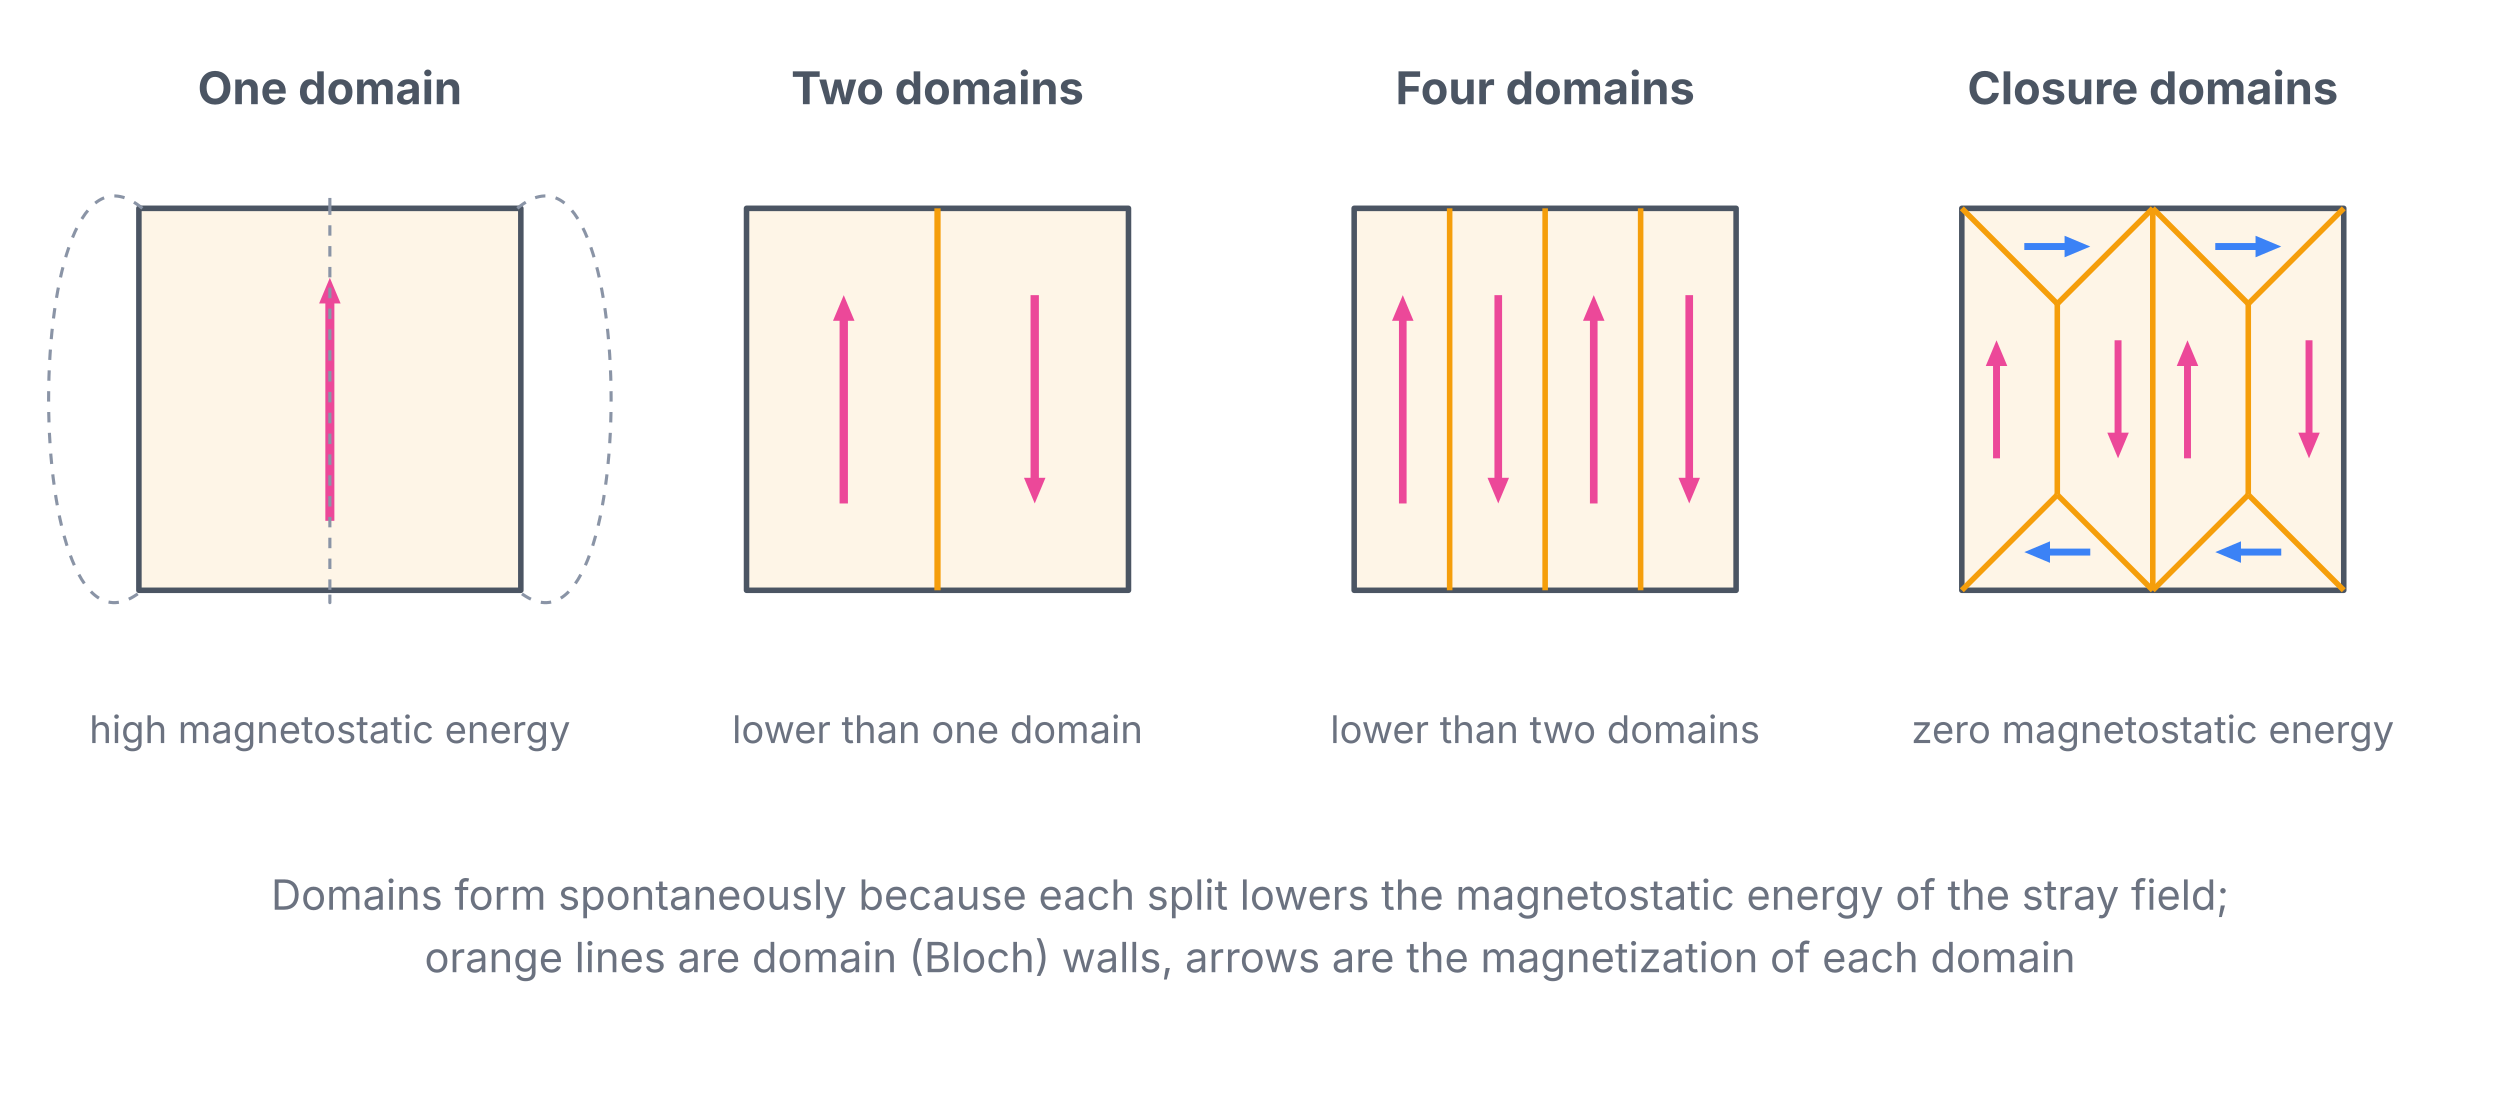
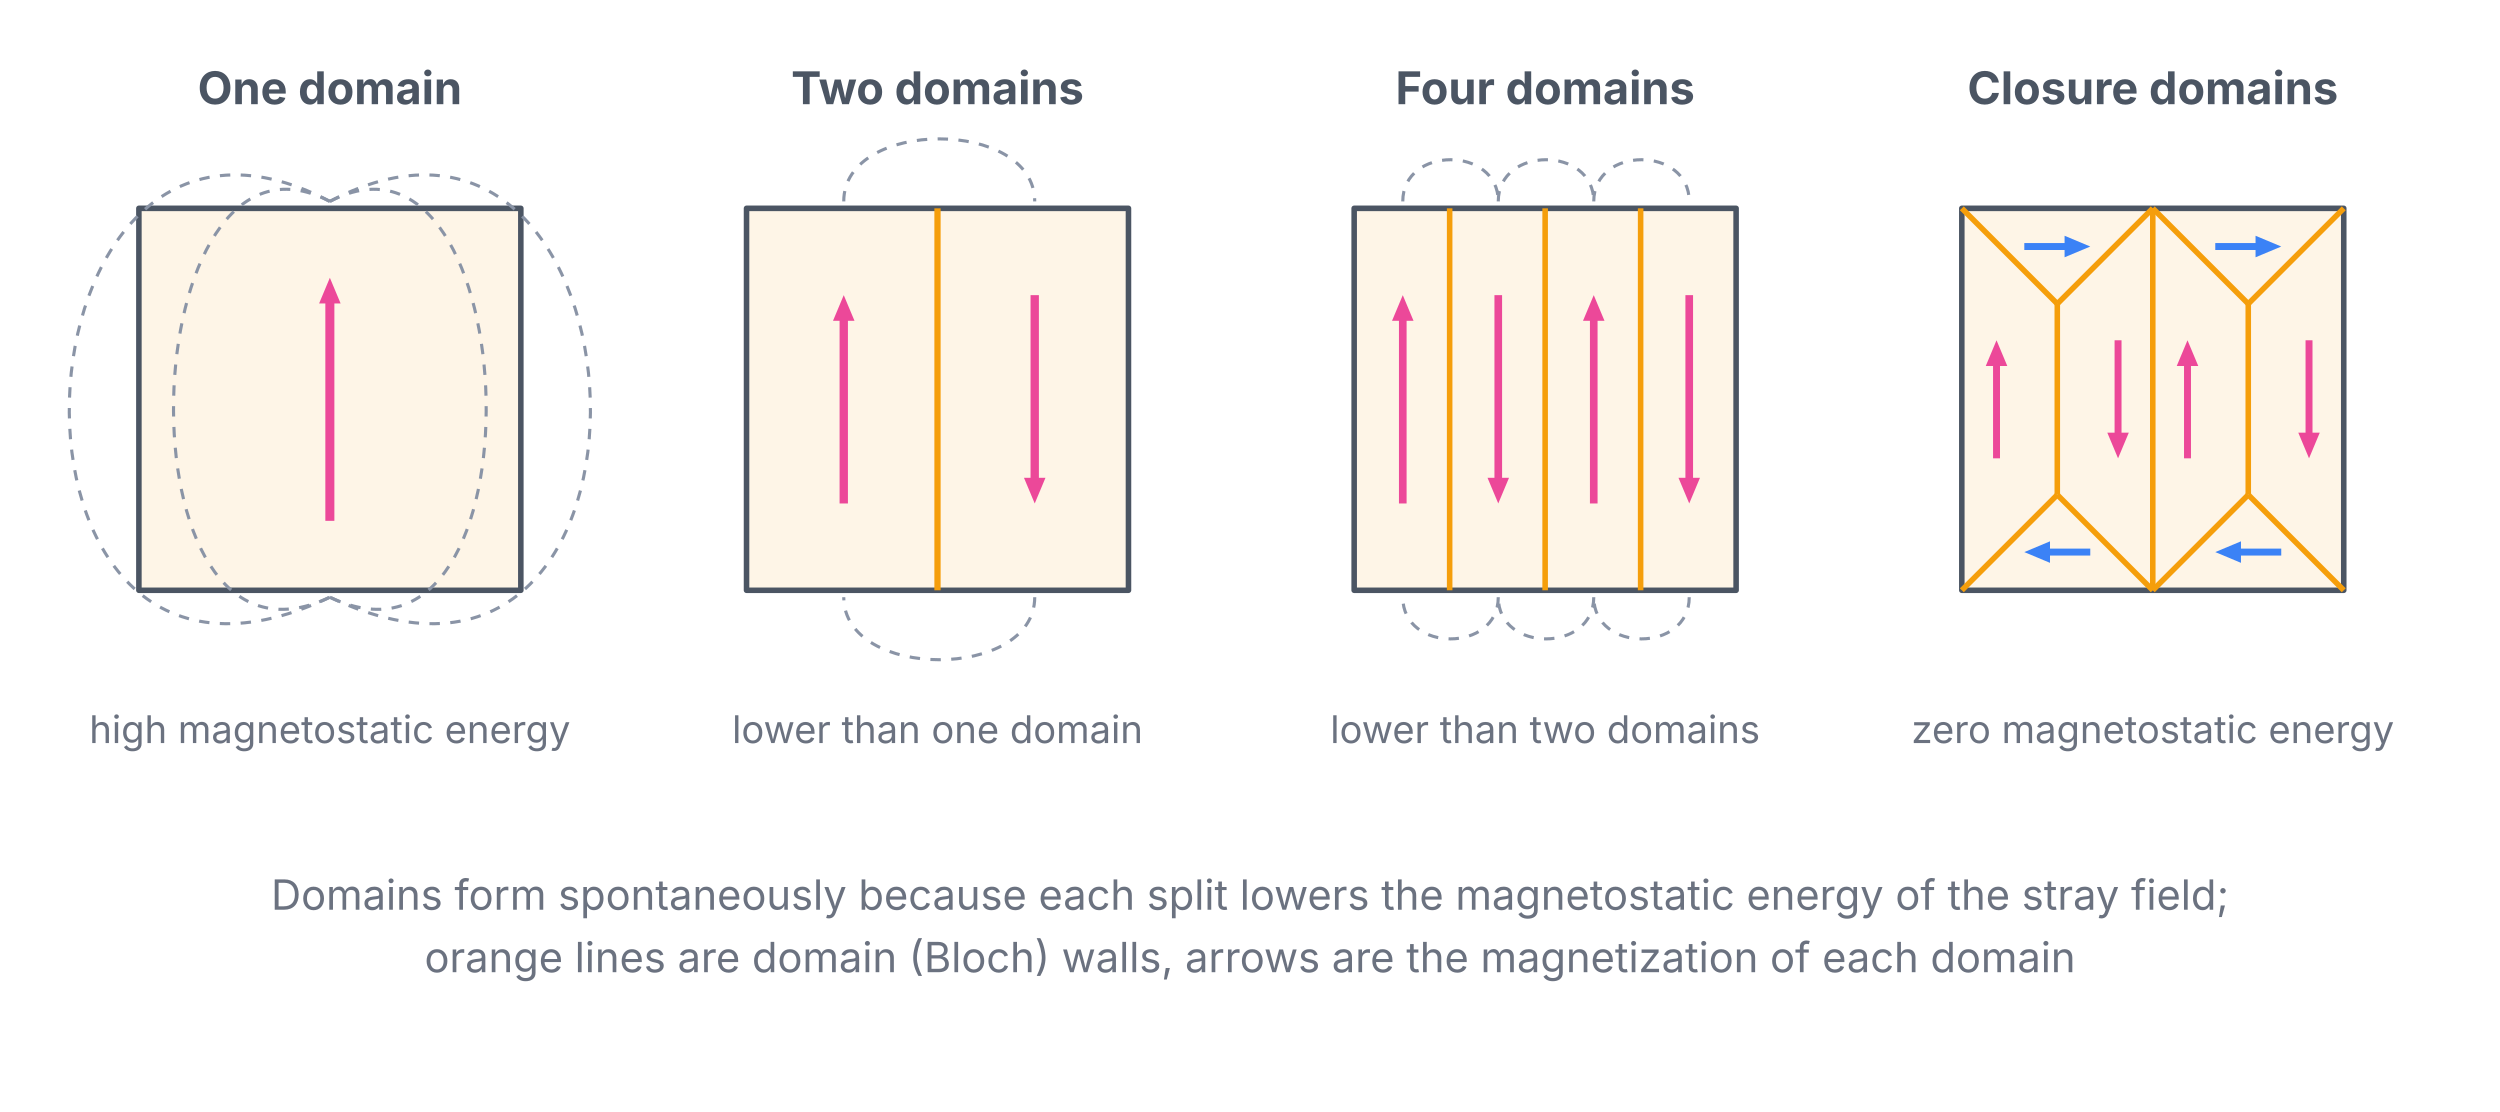
<svg xmlns="http://www.w3.org/2000/svg" viewBox="0 0 720 320" width="100%" class="fig-kit" style="max-width:720px;margin:0 auto;display:block" role="img" aria-label="Origin of magnetic domains">
  <g font-family="Inter, Arial, sans-serif" font-size="13" fill="#8a94a6">
    <text x="95.0" y="30.0" fill="#4b5563" font-size="13" font-weight="700" text-anchor="middle">One domain</text>
    <rect x="40.0" y="60.0" width="110.0" height="110.0" fill="#f59e0b" fill-opacity="0.1" stroke="#4b5563" stroke-width="1.6" stroke-linejoin="round" />
    <line x1="95.0" y1="150.0" x2="95.0" y2="84.8" stroke="#ec4899" stroke-width="2.6" />
    <path d="M95.0,80.0 L98.1,87.4 L91.9,87.4 Z" fill="#ec4899" />
-     <path d="M41,60 C5,30 5,200 41,170" fill="none" stroke="#8a94a6" stroke-width="0.9" stroke-dasharray="3,3" stroke-linejoin="round" />
-     <path d="M95,60 C95,30 95,200 95,170" fill="none" stroke="#8a94a6" stroke-width="0.9" stroke-dasharray="3,3" stroke-linejoin="round" />
-     <path d="M149,60 C185,30 185,200 149,170" fill="none" stroke="#8a94a6" stroke-width="0.9" stroke-dasharray="3,3" stroke-linejoin="round" />
+     <path d="M95,58 C0.0,8.0 -10.0,222.0 95,172" fill="none" stroke="#8a94a6" stroke-width="0.9" stroke-dasharray="3,3" stroke-linejoin="round" />
+     <path d="M95,58 C38.0,28.0 32.0,202.0 95,172" fill="none" stroke="#8a94a6" stroke-width="0.9" stroke-dasharray="3,3" stroke-linejoin="round" />
+     <path d="M95,58 C190.0,8.0 200.0,222.0 95,172" fill="none" stroke="#8a94a6" stroke-width="0.9" stroke-dasharray="3,3" stroke-linejoin="round" />
+     <path d="M95,58 C152.0,28.0 158.0,202.0 95,172" fill="none" stroke="#8a94a6" stroke-width="0.9" stroke-dasharray="3,3" stroke-linejoin="round" />
    <text x="95.0" y="214.0" fill="#6b7280" font-size="11" font-weight="400" text-anchor="middle">high magnetostatic energy</text>
    <text x="270.0" y="30.0" fill="#4b5563" font-size="13" font-weight="700" text-anchor="middle">Two domains</text>
    <rect x="215.0" y="60.0" width="110.0" height="110.0" fill="#f59e0b" fill-opacity="0.1" stroke="#4b5563" stroke-width="1.6" stroke-linejoin="round" />
    <line x1="270.0" y1="60.0" x2="270.0" y2="170.0" stroke="#f59e0b" stroke-width="1.8" />
    <line x1="243.0" y1="145.0" x2="243.0" y2="89.8" stroke="#ec4899" stroke-width="2.4" />
    <path d="M243.0,85.0 L246.1,92.4 L239.9,92.4 Z" fill="#ec4899" />
    <line x1="298.0" y1="85.0" x2="298.0" y2="140.2" stroke="#ec4899" stroke-width="2.4" />
    <path d="M298.0,145.0 L294.9,137.6 L301.1,137.6 Z" fill="#ec4899" />
+     <path d="M243,58 C243,34 298,34 298,58" fill="none" stroke="#8a94a6" stroke-width="0.9" stroke-dasharray="3,3" stroke-linejoin="round" />
+     <path d="M298,172 C298,196 243,196 243,172" fill="none" stroke="#8a94a6" stroke-width="0.9" stroke-dasharray="3,3" stroke-linejoin="round" />
    <text x="270.0" y="214.0" fill="#6b7280" font-size="11" font-weight="400" text-anchor="middle">lower than one domain</text>
    <text x="445.0" y="30.0" fill="#4b5563" font-size="13" font-weight="700" text-anchor="middle">Four domains</text>
    <rect x="390.0" y="60.0" width="110.0" height="110.0" fill="#f59e0b" fill-opacity="0.1" stroke="#4b5563" stroke-width="1.6" stroke-linejoin="round" />
    <line x1="417.5" y1="60.0" x2="417.5" y2="170.0" stroke="#f59e0b" stroke-width="1.6" />
    <line x1="445.0" y1="60.0" x2="445.0" y2="170.0" stroke="#f59e0b" stroke-width="1.6" />
    <line x1="472.5" y1="60.0" x2="472.5" y2="170.0" stroke="#f59e0b" stroke-width="1.6" />
    <line x1="404.0" y1="145.0" x2="404.0" y2="89.8" stroke="#ec4899" stroke-width="2.2" />
    <path d="M404.0,85.0 L407.1,92.4 L400.9,92.4 Z" fill="#ec4899" />
    <line x1="431.5" y1="85.0" x2="431.5" y2="140.2" stroke="#ec4899" stroke-width="2.2" />
    <path d="M431.5,145.0 L428.4,137.6 L434.6,137.6 Z" fill="#ec4899" />
    <line x1="459.0" y1="145.0" x2="459.0" y2="89.8" stroke="#ec4899" stroke-width="2.2" />
    <path d="M459.0,85.0 L462.1,92.4 L455.9,92.4 Z" fill="#ec4899" />
    <line x1="486.5" y1="85.0" x2="486.5" y2="140.2" stroke="#ec4899" stroke-width="2.2" />
    <path d="M486.5,145.0 L483.4,137.6 L489.6,137.6 Z" fill="#ec4899" />
+     <path d="M404.0,58 C404.0,42 431.5,42 431.5,58" fill="none" stroke="#8a94a6" stroke-width="0.9" stroke-dasharray="3,3" stroke-linejoin="round" />
+     <path d="M431.5,172 C431.5,188 404.0,188 404.0,172" fill="none" stroke="#8a94a6" stroke-width="0.9" stroke-dasharray="3,3" stroke-linejoin="round" />
+     <path d="M431.5,58 C431.5,42 459.0,42 459.0,58" fill="none" stroke="#8a94a6" stroke-width="0.9" stroke-dasharray="3,3" stroke-linejoin="round" />
+     <path d="M459.0,172 C459.0,188 431.5,188 431.5,172" fill="none" stroke="#8a94a6" stroke-width="0.9" stroke-dasharray="3,3" stroke-linejoin="round" />
+     <path d="M459.0,58 C459.0,42 486.5,42 486.5,58" fill="none" stroke="#8a94a6" stroke-width="0.9" stroke-dasharray="3,3" stroke-linejoin="round" />
+     <path d="M486.5,172 C486.5,188 459.0,188 459.0,172" fill="none" stroke="#8a94a6" stroke-width="0.9" stroke-dasharray="3,3" stroke-linejoin="round" />
    <text x="445.0" y="214.0" fill="#6b7280" font-size="11" font-weight="400" text-anchor="middle">lower than two domains</text>
    <text x="620.0" y="30.0" fill="#4b5563" font-size="13" font-weight="700" text-anchor="middle">Closure domains</text>
    <rect x="565.0" y="60.0" width="110.0" height="110.0" fill="#f59e0b" fill-opacity="0.1" stroke="#4b5563" stroke-width="1.6" stroke-linejoin="round" />
    <line x1="620.0" y1="60.0" x2="620.0" y2="170.0" stroke="#f59e0b" stroke-width="1.6" />
    <line x1="565.0" y1="60.0" x2="592.5" y2="87.5" stroke="#f59e0b" stroke-width="1.6" />
    <line x1="620.0" y1="60.0" x2="592.5" y2="87.5" stroke="#f59e0b" stroke-width="1.6" />
    <line x1="565.0" y1="170.0" x2="592.5" y2="142.5" stroke="#f59e0b" stroke-width="1.6" />
    <line x1="620.0" y1="170.0" x2="592.5" y2="142.5" stroke="#f59e0b" stroke-width="1.6" />
    <line x1="592.5" y1="87.5" x2="592.5" y2="142.5" stroke="#f59e0b" stroke-width="1.6" />
    <line x1="575.0" y1="132.0" x2="575.0" y2="102.8" stroke="#ec4899" stroke-width="2.0" />
    <path d="M575.0,98.0 L578.1,105.4 L571.9,105.4 Z" fill="#ec4899" />
    <line x1="610.0" y1="98.0" x2="610.0" y2="127.2" stroke="#ec4899" stroke-width="2.0" />
    <path d="M610.0,132.0 L606.9,124.6 L613.1,124.6 Z" fill="#ec4899" />
    <line x1="583.0" y1="71.0" x2="597.2" y2="71.0" stroke="#3b82f6" stroke-width="2.0" />
    <path d="M602.0,71.0 L594.6,74.1 L594.6,67.9 Z" fill="#3b82f6" />
    <line x1="602.0" y1="159.0" x2="587.8" y2="159.0" stroke="#3b82f6" stroke-width="2.0" />
    <path d="M583.0,159.0 L590.4,155.9 L590.4,162.1 Z" fill="#3b82f6" />
    <line x1="620.0" y1="60.0" x2="647.5" y2="87.5" stroke="#f59e0b" stroke-width="1.6" />
    <line x1="675.0" y1="60.0" x2="647.5" y2="87.5" stroke="#f59e0b" stroke-width="1.6" />
    <line x1="620.0" y1="170.0" x2="647.5" y2="142.5" stroke="#f59e0b" stroke-width="1.6" />
    <line x1="675.0" y1="170.0" x2="647.5" y2="142.5" stroke="#f59e0b" stroke-width="1.6" />
    <line x1="647.5" y1="87.5" x2="647.5" y2="142.5" stroke="#f59e0b" stroke-width="1.6" />
    <line x1="630.0" y1="132.0" x2="630.0" y2="102.8" stroke="#ec4899" stroke-width="2.0" />
    <path d="M630.0,98.0 L633.1,105.4 L626.9,105.4 Z" fill="#ec4899" />
    <line x1="665.0" y1="98.0" x2="665.0" y2="127.2" stroke="#ec4899" stroke-width="2.0" />
    <path d="M665.0,132.0 L661.9,124.6 L668.1,124.6 Z" fill="#ec4899" />
    <line x1="638.0" y1="71.0" x2="652.2" y2="71.0" stroke="#3b82f6" stroke-width="2.0" />
    <path d="M657.0,71.0 L649.6,74.1 L649.6,67.9 Z" fill="#3b82f6" />
    <line x1="657.0" y1="159.0" x2="642.8" y2="159.0" stroke="#3b82f6" stroke-width="2.0" />
    <path d="M638.0,159.0 L645.4,155.9 L645.4,162.1 Z" fill="#3b82f6" />
    <text x="620.0" y="214.0" fill="#6b7280" font-size="11" font-weight="400" text-anchor="middle">zero magnetostatic energy</text>
    <text x="360.0" y="262.0" fill="#6b7280" font-size="12" font-weight="400" text-anchor="middle">Domains form spontaneously because each split lowers the magnetostatic energy of the stray field;</text>
    <text x="360.0" y="280.0" fill="#6b7280" font-size="12" font-weight="400" text-anchor="middle">orange lines are domain (Bloch) walls, arrows are the magnetization of each domain</text>
  </g>
</svg>
